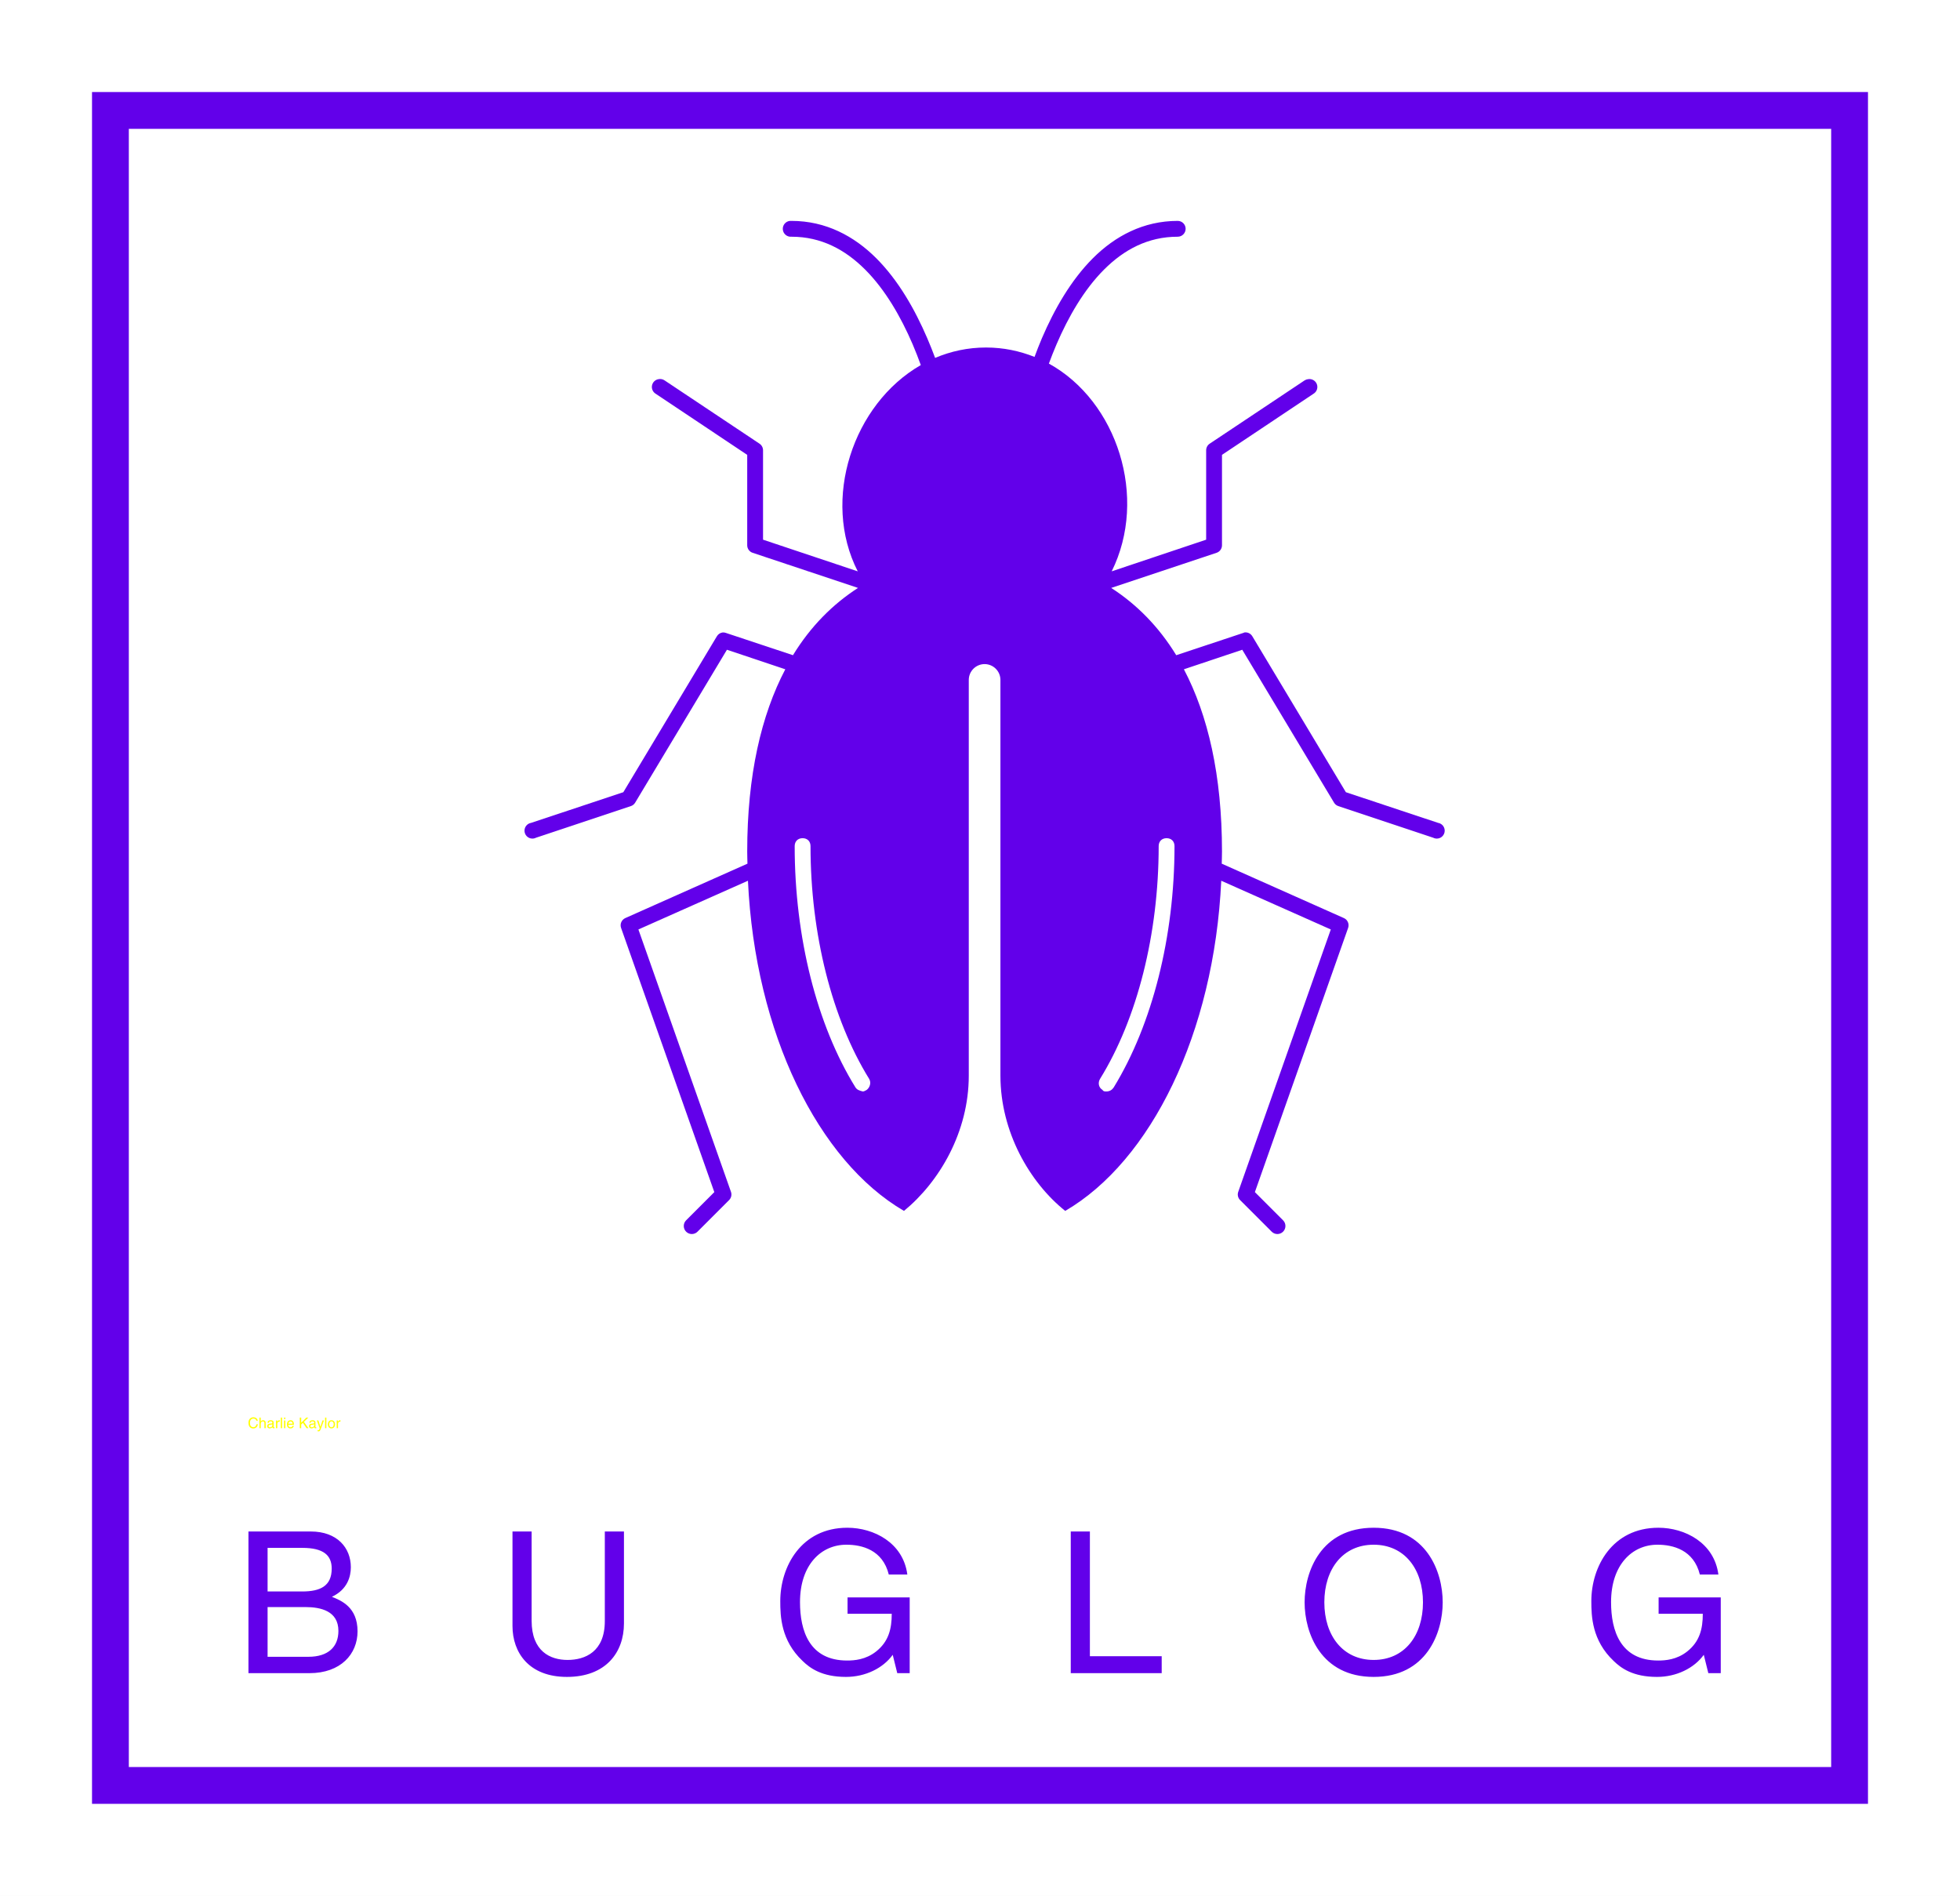
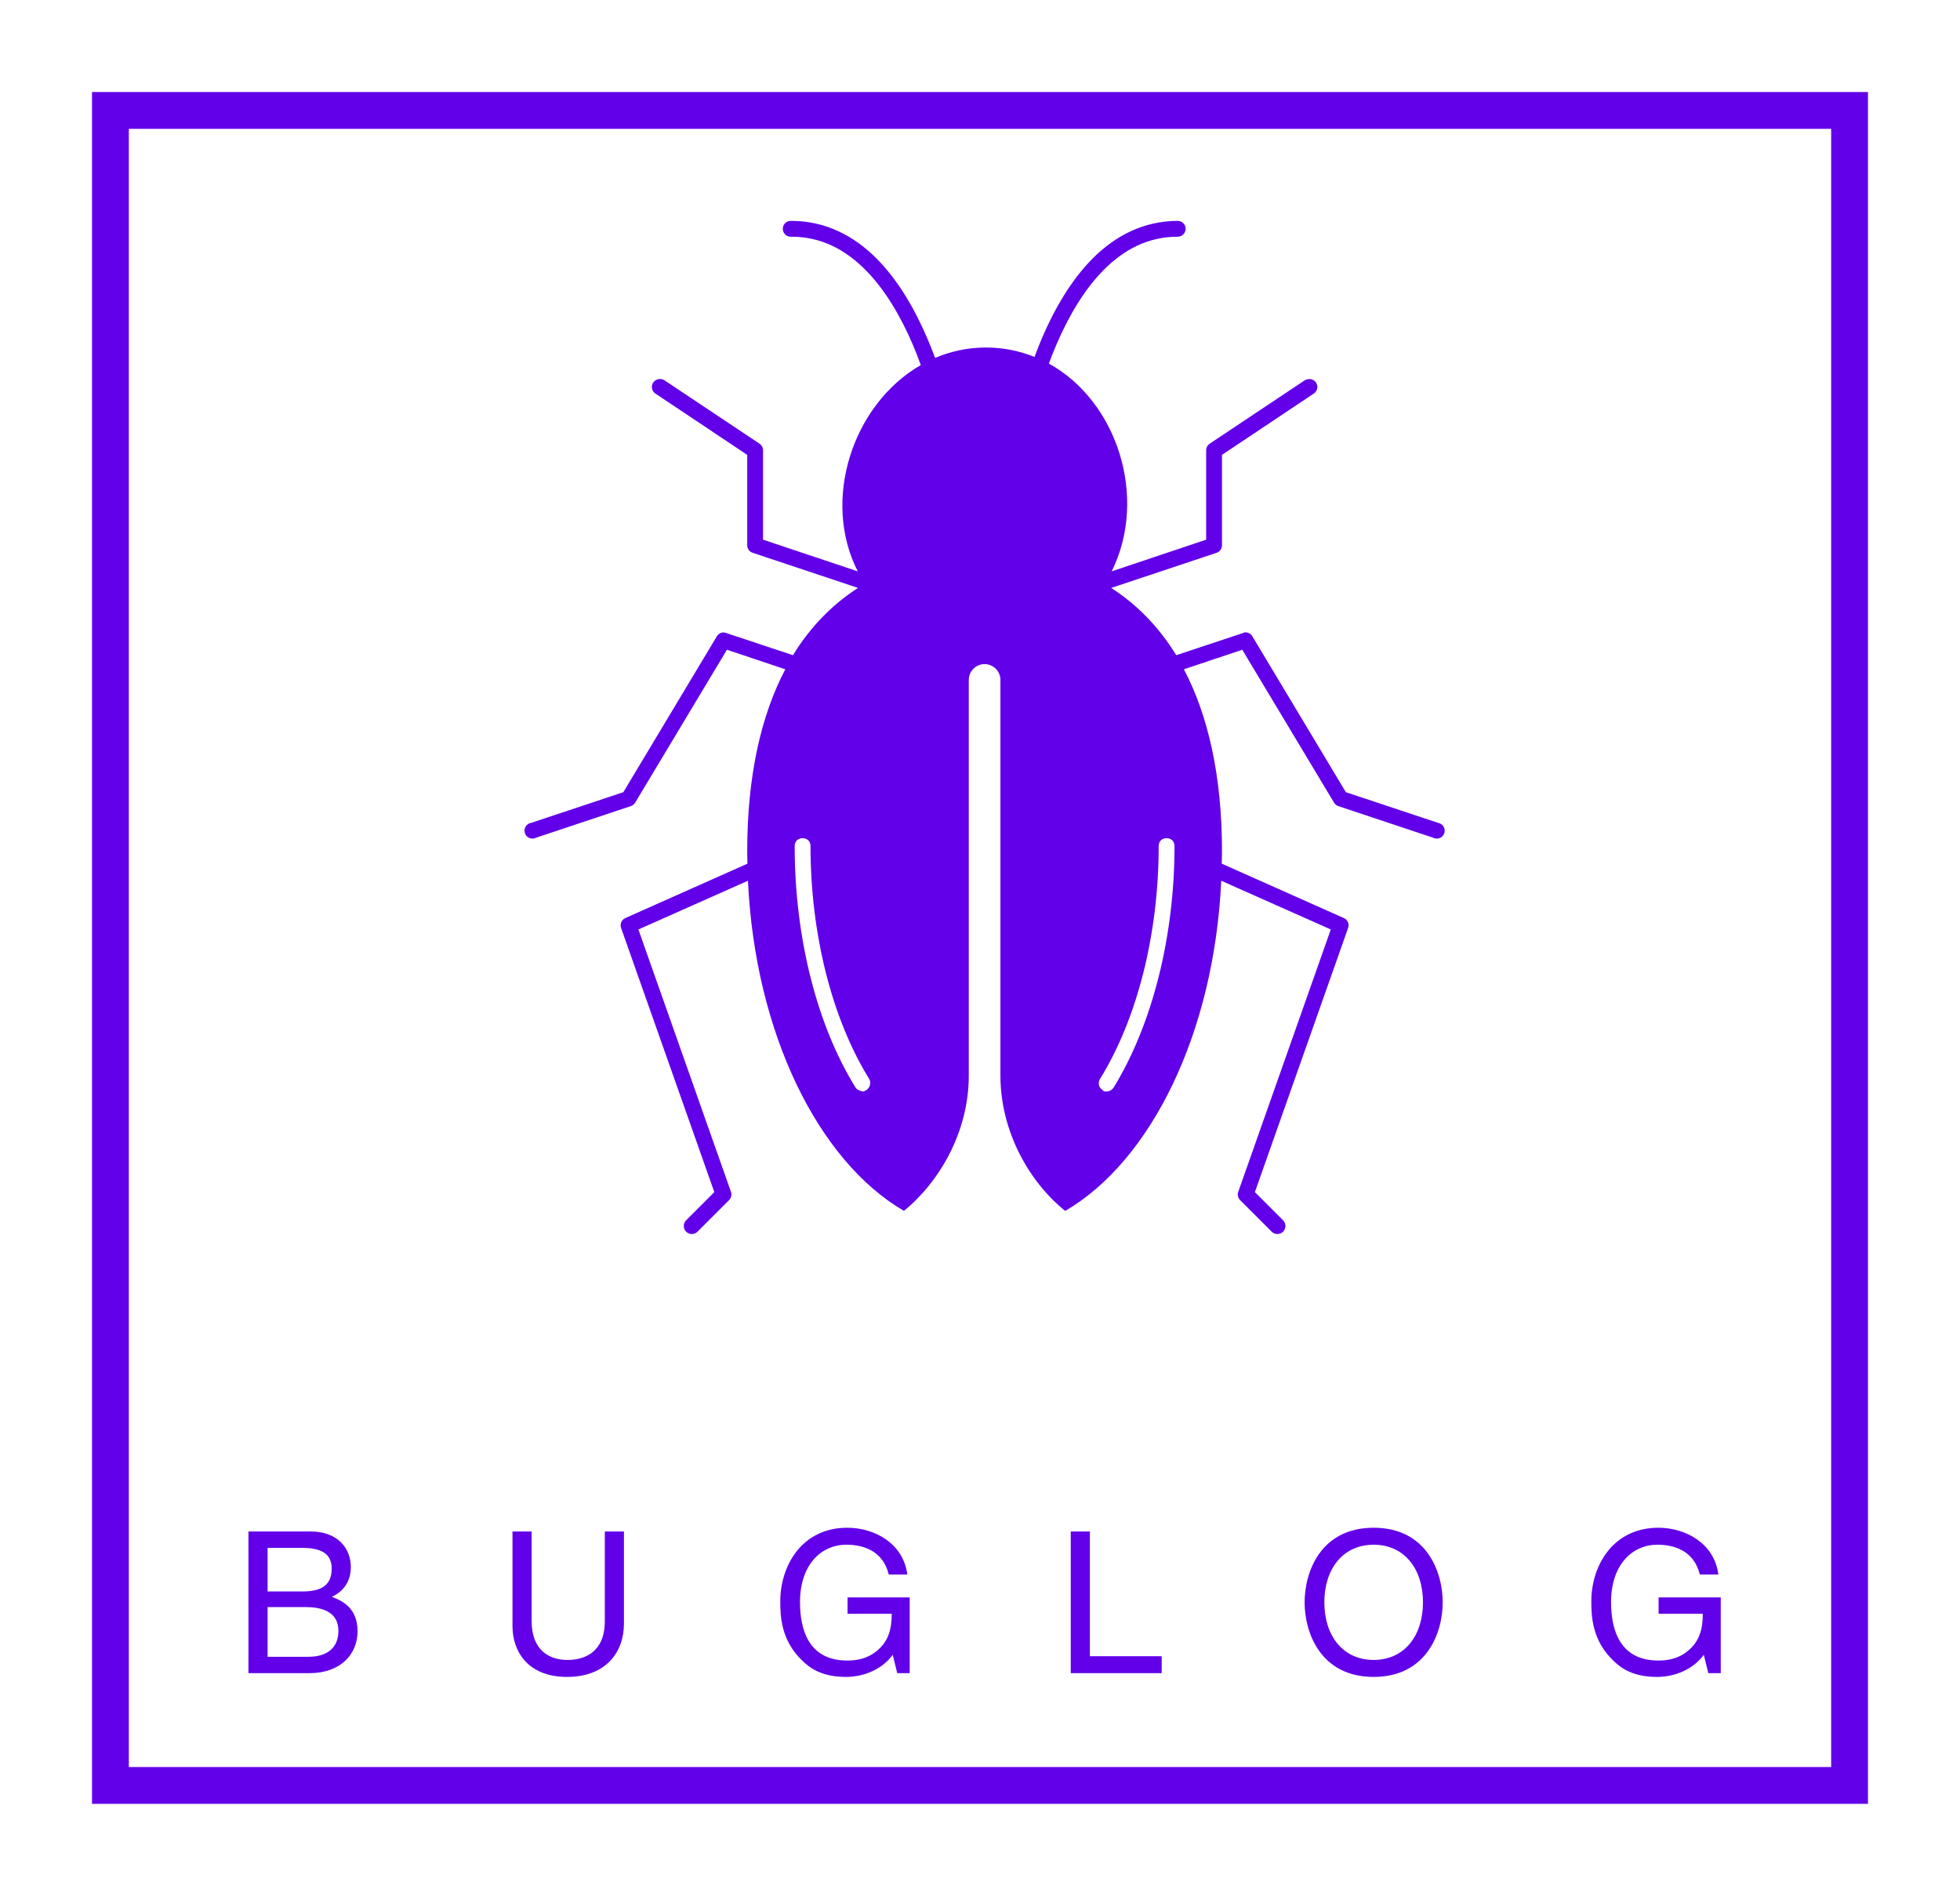
<svg xmlns="http://www.w3.org/2000/svg" version="1.1" width="3310.881" height="3202.073" viewBox="0 0 3310.881 3202.073">
  <rect fill="#ffffff" width="3310.881" height="3202.073" />
  <g transform="scale(15.54404) translate(10, 10)">
-     <defs id="SvgjsDefs2089" />
-     <g id="SvgjsG2090" featureKey="rootContainer" transform="matrix(1,0,0,1,0,0)" fill="#6200ea">
+     <defs id="SvgjsDefs1187" />
+     <g id="SvgjsG1188" featureKey="rootContainer" transform="matrix(1,0,0,1,0,0)" fill="#6200ea">
      <path fill-rule="nonzero" d="             M0,0             H193             V186             H0,0             z             M4,4             v178             h185             v-178             z     " />
    </g>
-     <g id="SvgjsG2091" featureKey="4K7G0D-0" transform="matrix(0.8599231,0,0,0.8599231,41.96493,14.00095)" fill="#6200ea">
+     <g id="SvgjsG1189" featureKey="4K7G0D-0" transform="matrix(0.8599231,0,0,0.8599231,41.96493,14.00095)" fill="#6200ea">
      <path d="M33.406 0a1.001 1.001 0 0 0 .188 2c3.758 0 6.784 1.628 9.313 4.156 2.528 2.528 4.507 5.961 6 9.438.377.879.715 1.759 1.031 2.625-8.563 4.909-12.6 16.988-7.969 26.063l-11.969-4v-11.281a1 1 0 0 0-.438-.844l-12-8a1 1 0 0 0-.781-.156 1 1 0 0 0-.344 1.844l11.563 7.719v11.438a1 1 0 0 0 .688.938l13.313 4.438c-3.188 2.054-5.995 4.864-8.219 8.5l-8.469-2.813a1 1 0 0 0-.406-.063 1 1 0 0 0-.75.5l-11.813 19.688-11.656 3.875a1 1 0 1 0 .625 1.875l12-4a1 1 0 0 0 .531-.438l11.594-19.313 7.375 2.469c-3.03 5.774-4.813 13.363-4.813 23.031 0 .512.021 1.023.031 1.531l-15.438 6.875a1 1 0 0 0-.531 1.25l11.781 33.375-3.563 3.563a1.016 1.016 0 1 0 1.438 1.438l4-4a1 1 0 0 0 .219-1.063l-11.688-33.125 13.844-6.156c.905 19.296 8.897 35.414 19.719 41.719 4.5-3.7 8.188-9.994 8.188-17.094v-50c0-1.1.9-2 2-2s2 .9 2 2v50c0 7.1 3.688 13.494 8.188 17.094 10.821-6.305 18.814-22.422 19.719-41.719l13.844 6.156-11.688 33.125a1 1 0 0 0 .219 1.063l4 4a1.016 1.016 0 1 0 1.438-1.438l-3.563-3.563 11.781-33.375a1 1 0 0 0-.531-1.25l-15.438-6.875c.01-.508.031-1.019.031-1.531 0-9.668-1.783-17.257-4.813-23.031l7.375-2.469 11.594 19.313a1 1 0 0 0 .531.438l12 4a1 1 0 1 0 .625-1.875l-11.656-3.875-11.813-19.688a1 1 0 0 0-1-.5 1 1 0 0 0-.156.063l-8.469 2.813c-2.224-3.636-5.031-6.446-8.219-8.5l13.313-4.438a1 1 0 0 0 .688-.938v-11.438l11.563-7.719a1 1 0 0 0-.688-1.844 1 1 0 0 0-.438.156l-12 8a1 1 0 0 0-.438.844v11.281l-11.938 4c4.625-9.31.704-21.494-7.938-26.25.298-.806.618-1.621.969-2.438 1.493-3.476 3.472-6.909 6-9.438 2.528-2.528 5.555-4.156 9.313-4.156a1 1 0 1 0 0-2c-4.342 0-7.922 1.922-10.719 4.719-2.797 2.797-4.881 6.47-6.438 10.094-.344.8-.643 1.586-.938 2.375-1.869-.746-3.922-1.188-6.125-1.188-2.321 0-4.467.479-6.438 1.313-.307-.831-.637-1.656-1-2.5-1.557-3.624-3.641-7.297-6.438-10.094-2.797-2.797-6.377-4.719-10.719-4.719a1 1 0 0 0-.094 0 1.001 1.001 0 0 0-.094 0zm1.594 78c.6 0 1 .4 1 1 0 11.1 2.706 21.806 7.406 29.406.3.5.087 1.106-.313 1.406-.2.1-.3.188-.5.188-.4-.1-.706-.2-.906-.5-4.9-7.9-7.688-19-7.688-30.5 0-.6.4-1 1-1zm46 0c.6 0 1 .4 1 1 0 11.4-2.787 22.5-7.688 30.5-.2.3-.506.5-.906.5-.2 0-.4.013-.5-.188-.5-.3-.612-.906-.313-1.406 4.7-7.6 7.406-18.306 7.406-29.406 0-.6.4-1 1-1z" transform="translate(6)" />
    </g>
-     <g id="SvgjsG2092" featureKey="wPuqcM-0" transform="matrix(0.08020532,0,0,0.08020532,16.92942,143.5781)" fill="#ffff00">
+     <g id="SvgjsG1190" featureKey="wPuqcM-0" transform="matrix(0.08020532,0,0,0.08020532,16.92942,143.5781)" fill="#ffffff">
      <path d="M13.48 9.96 l-1.88 0 c-0.54 -2.52 -2.64 -2.98 -4.02 -2.98 c-2.6 0 -4.7 1.92 -4.7 5.7 c0 3.38 1.2 5.98 4.76 5.98 c1.26 0 3.44 -0.6 4.1 -3.94 l1.88 0 c-0.8 5.42 -5.2 5.66 -6.28 5.66 c-3.26 0 -6.46 -2.12 -6.46 -7.64 c0 -4.42 2.52 -7.48 6.7 -7.48 c3.7 0 5.62 2.3 5.9 4.7 z M24.26 12.88 l0 7.12 l-1.76 0 l0 -6.84 c0 -1.42 -0.4 -2.34 -2.08 -2.34 c-1.44 0 -2.92 0.84 -2.92 3.48 l0 5.7 l-1.76 0 l0 -14.36 l1.76 0 l0 5.3 l0.04 0 c0.5 -0.66 1.38 -1.7 3.06 -1.7 c1.62 0 3.66 0.66 3.66 3.64 z M28.42 12.72 l-1.62 0 c0.08 -2.5 1.74 -3.48 4.32 -3.48 c0.84 0 3.88 0.24 3.88 2.92 l0 6.02 c0 0.44 0.22 0.62 0.58 0.62 c0.16 0 0.38 -0.04 0.58 -0.08 l0 1.28 c-0.3 0.08 -0.56 0.2 -0.96 0.2 c-1.56 0 -1.8 -0.8 -1.86 -1.6 c-0.68 0.74 -1.74 1.7 -3.78 1.7 c-1.92 0 -3.28 -1.22 -3.28 -3.02 c0 -0.88 0.26 -2.92 3.18 -3.28 l2.9 -0.36 c0.42 -0.04 0.92 -0.2 0.92 -1.24 c0 -1.1 -0.8 -1.7 -2.46 -1.7 c-2 0 -2.28 1.22 -2.4 2.02 z M33.24 16.38 l0 -1.72 c-0.28 0.22 -0.72 0.38 -2.9 0.66 c-0.86 0.12 -2.24 0.38 -2.24 1.7 c0 1.14 0.58 1.82 1.9 1.82 c1.64 0 3.24 -1.06 3.24 -2.46 z M39.98 13.92 l0 6.08 l-1.76 0 l0 -10.46 l1.66 0 l0 1.74 l0.04 0 c0.7 -1.22 1.62 -2.04 2.94 -2.04 c0.22 0 0.32 0.02 0.46 0.06 l0 1.82 l-0.66 0 c-1.64 0 -2.68 1.28 -2.68 2.8 z M46.44 5.64 l0 14.36 l-1.76 0 l0 -14.36 l1.76 0 z M50.88 9.54 l0 10.46 l-1.76 0 l0 -10.46 l1.76 0 z M50.88 7.64 l-1.76 0 l0 -2 l1.76 0 l0 2 z M60.64 16.72 l1.76 0 c-0.06 0.5 -0.54 1.98 -1.86 2.86 c-0.48 0.32 -1.16 0.72 -2.84 0.72 c-2.94 0 -4.68 -2.22 -4.68 -5.24 c0 -3.24 1.56 -5.82 5.02 -5.82 c3.02 0 4.5 2.4 4.5 6.1 l-7.64 0 c0 2.18 1.02 3.44 3.04 3.44 c1.66 0 2.64 -1.28 2.7 -2.06 z M54.9 13.94 l5.82 0 c-0.1 -1.62 -0.78 -3.12 -2.92 -3.12 c-1.62 0 -2.9 1.5 -2.9 3.12 z M72.36 14.96 l0 5.04 l-1.94 0 l0 -14.36 l1.94 0 l0 6.96 l6.96 -6.96 l2.68 0 l-5.98 5.8 l6.14 8.56 l-2.52 0 l-5.02 -7.2 z M85.1 12.72 l-1.62 0 c0.08 -2.5 1.74 -3.48 4.32 -3.48 c0.84 0 3.88 0.24 3.88 2.92 l0 6.02 c0 0.44 0.22 0.62 0.58 0.62 c0.16 0 0.38 -0.04 0.58 -0.08 l0 1.28 c-0.3 0.08 -0.56 0.2 -0.96 0.2 c-1.56 0 -1.8 -0.8 -1.86 -1.6 c-0.68 0.74 -1.74 1.7 -3.78 1.7 c-1.92 0 -3.28 -1.22 -3.28 -3.02 c0 -0.88 0.26 -2.92 3.18 -3.28 l2.9 -0.36 c0.42 -0.04 0.92 -0.2 0.92 -1.24 c0 -1.1 -0.8 -1.7 -2.46 -1.7 c-2 0 -2.28 1.22 -2.4 2.02 z M89.92 16.38 l0 -1.72 c-0.28 0.22 -0.72 0.38 -2.9 0.66 c-0.86 0.12 -2.24 0.38 -2.24 1.7 c0 1.14 0.58 1.82 1.9 1.82 c1.64 0 3.24 -1.06 3.24 -2.46 z M98.4 18.06 l2.8 -8.52 l1.94 0 c-1.22 3.42 -2.42 6.84 -3.76 10.26 c-1.66 4.24 -1.84 4.48 -4.1 4.48 c-0.26 0 -0.46 -0.08 -0.74 -0.16 l0 -1.6 c0.22 0.08 0.58 0.18 1.06 0.18 c0.92 0 1.02 -0.26 1.86 -2.42 l-3.88 -10.74 l2 0 l2.78 8.52 l0.04 0 z M106.46 5.64 l0 14.36 l-1.76 0 l0 -14.36 l1.76 0 z M108.5 14.76 c0 -2.7 1.52 -5.52 4.86 -5.52 s4.86 2.82 4.86 5.52 s-1.52 5.52 -4.86 5.52 s-4.86 -2.82 -4.86 -5.52 z M110.32 14.76 c0 1.4 0.52 4 3.04 4 s3.04 -2.6 3.04 -4 s-0.52 -4 -3.04 -4 s-3.04 2.6 -3.04 4 z M122.22 13.92 l0 6.08 l-1.76 0 l0 -10.46 l1.66 0 l0 1.74 l0.04 0 c0.7 -1.22 1.62 -2.04 2.94 -2.04 c0.22 0 0.32 0.02 0.46 0.06 l0 1.82 l-0.66 0 c-1.64 0 -2.68 1.28 -2.68 2.8 z" />
    </g>
-     <g id="SvgjsG2093" featureKey="Li3fkV-0" transform="matrix(1.071955,0,0,1.071955,15.41351,150.3615)" fill="#6200ea">
+     <g id="SvgjsG1191" featureKey="Li3fkV-0" transform="matrix(1.071955,0,0,1.071955,15.41351,150.3615)" fill="#6200ea">
      <path d="M3.42 7.3 l0 4.42 l3.5 0 c1.86 0 3 -0.56 3 -2.32 c0 -1.34 -0.82 -2.1 -2.98 -2.1 l-3.52 0 z M1.48 20 l0 -14.36 l6.32 0 c2.68 0 4.06 1.66 4.06 3.62 c0 0.94 -0.34 2.26 -1.92 3 c0.94 0.38 2.6 1.04 2.6 3.5 c0 2.3 -1.7 4.24 -4.88 4.24 l-6.18 0 z M3.42 13.3 l0 5.04 l4.14 0 c2.02 0 3.04 -1.02 3.04 -2.62 c0 -2.02 -1.78 -2.42 -3.36 -2.42 l-3.82 0 z M37.608 5.64 l1.94 0 l0 9.32 c0 2.94 -1.84 5.42 -5.78 5.42 c-3.86 0 -5.52 -2.48 -5.52 -5.16 l0 -9.58 l1.94 0 l0 9.04 c0 3.12 1.9 3.98 3.64 3.98 c1.78 0 3.78 -0.82 3.78 -3.94 l0 -9.08 z M62.216 13.98 l0 -1.66 l6.3 0 l0 7.68 l-1.26 0 l-0.46 -1.86 c-0.98 1.36 -2.78 2.24 -4.74 2.24 c-2.46 0 -3.66 -0.9 -4.4 -1.62 c-2.2 -2.08 -2.26 -4.54 -2.26 -6.06 c0 -3.5 2.12 -7.44 6.8 -7.44 c2.68 0 5.66 1.52 6.08 4.74 l-1.88 0 c-0.62 -2.5 -2.72 -3.02 -4.3 -3.02 c-2.58 0 -4.7 2.06 -4.7 5.82 c0 2.92 0.96 5.92 4.78 5.92 c0.72 0 1.88 -0.08 2.94 -0.92 c1.26 -1 1.58 -2.28 1.58 -3.82 l-4.48 0 z M86.784 5.64 l0 12.64 l7.28 0 l0 1.72 l-9.22 0 l0 -14.36 l1.94 0 z M120.552 12.82 c0 -3.38 -1.88 -5.84 -5 -5.84 s-5 2.46 -5 5.84 s1.88 5.84 5 5.84 s5 -2.46 5 -5.84 z M122.552 12.82 c0 3.1 -1.64 7.56 -7 7.56 s-7 -4.46 -7 -7.56 s1.64 -7.56 7 -7.56 s7 4.46 7 7.56 z M144.44 13.98 l0 -1.66 l6.3 0 l0 7.68 l-1.26 0 l-0.46 -1.86 c-0.98 1.36 -2.78 2.24 -4.74 2.24 c-2.46 0 -3.66 -0.9 -4.4 -1.62 c-2.2 -2.08 -2.26 -4.54 -2.26 -6.06 c0 -3.5 2.12 -7.44 6.8 -7.44 c2.68 0 5.66 1.52 6.08 4.74 l-1.88 0 c-0.62 -2.5 -2.72 -3.02 -4.3 -3.02 c-2.58 0 -4.7 2.06 -4.7 5.82 c0 2.92 0.96 5.92 4.78 5.92 c0.72 0 1.88 -0.08 2.94 -0.92 c1.26 -1 1.58 -2.28 1.58 -3.82 l-4.48 0 z" />
    </g>
  </g>
</svg>
